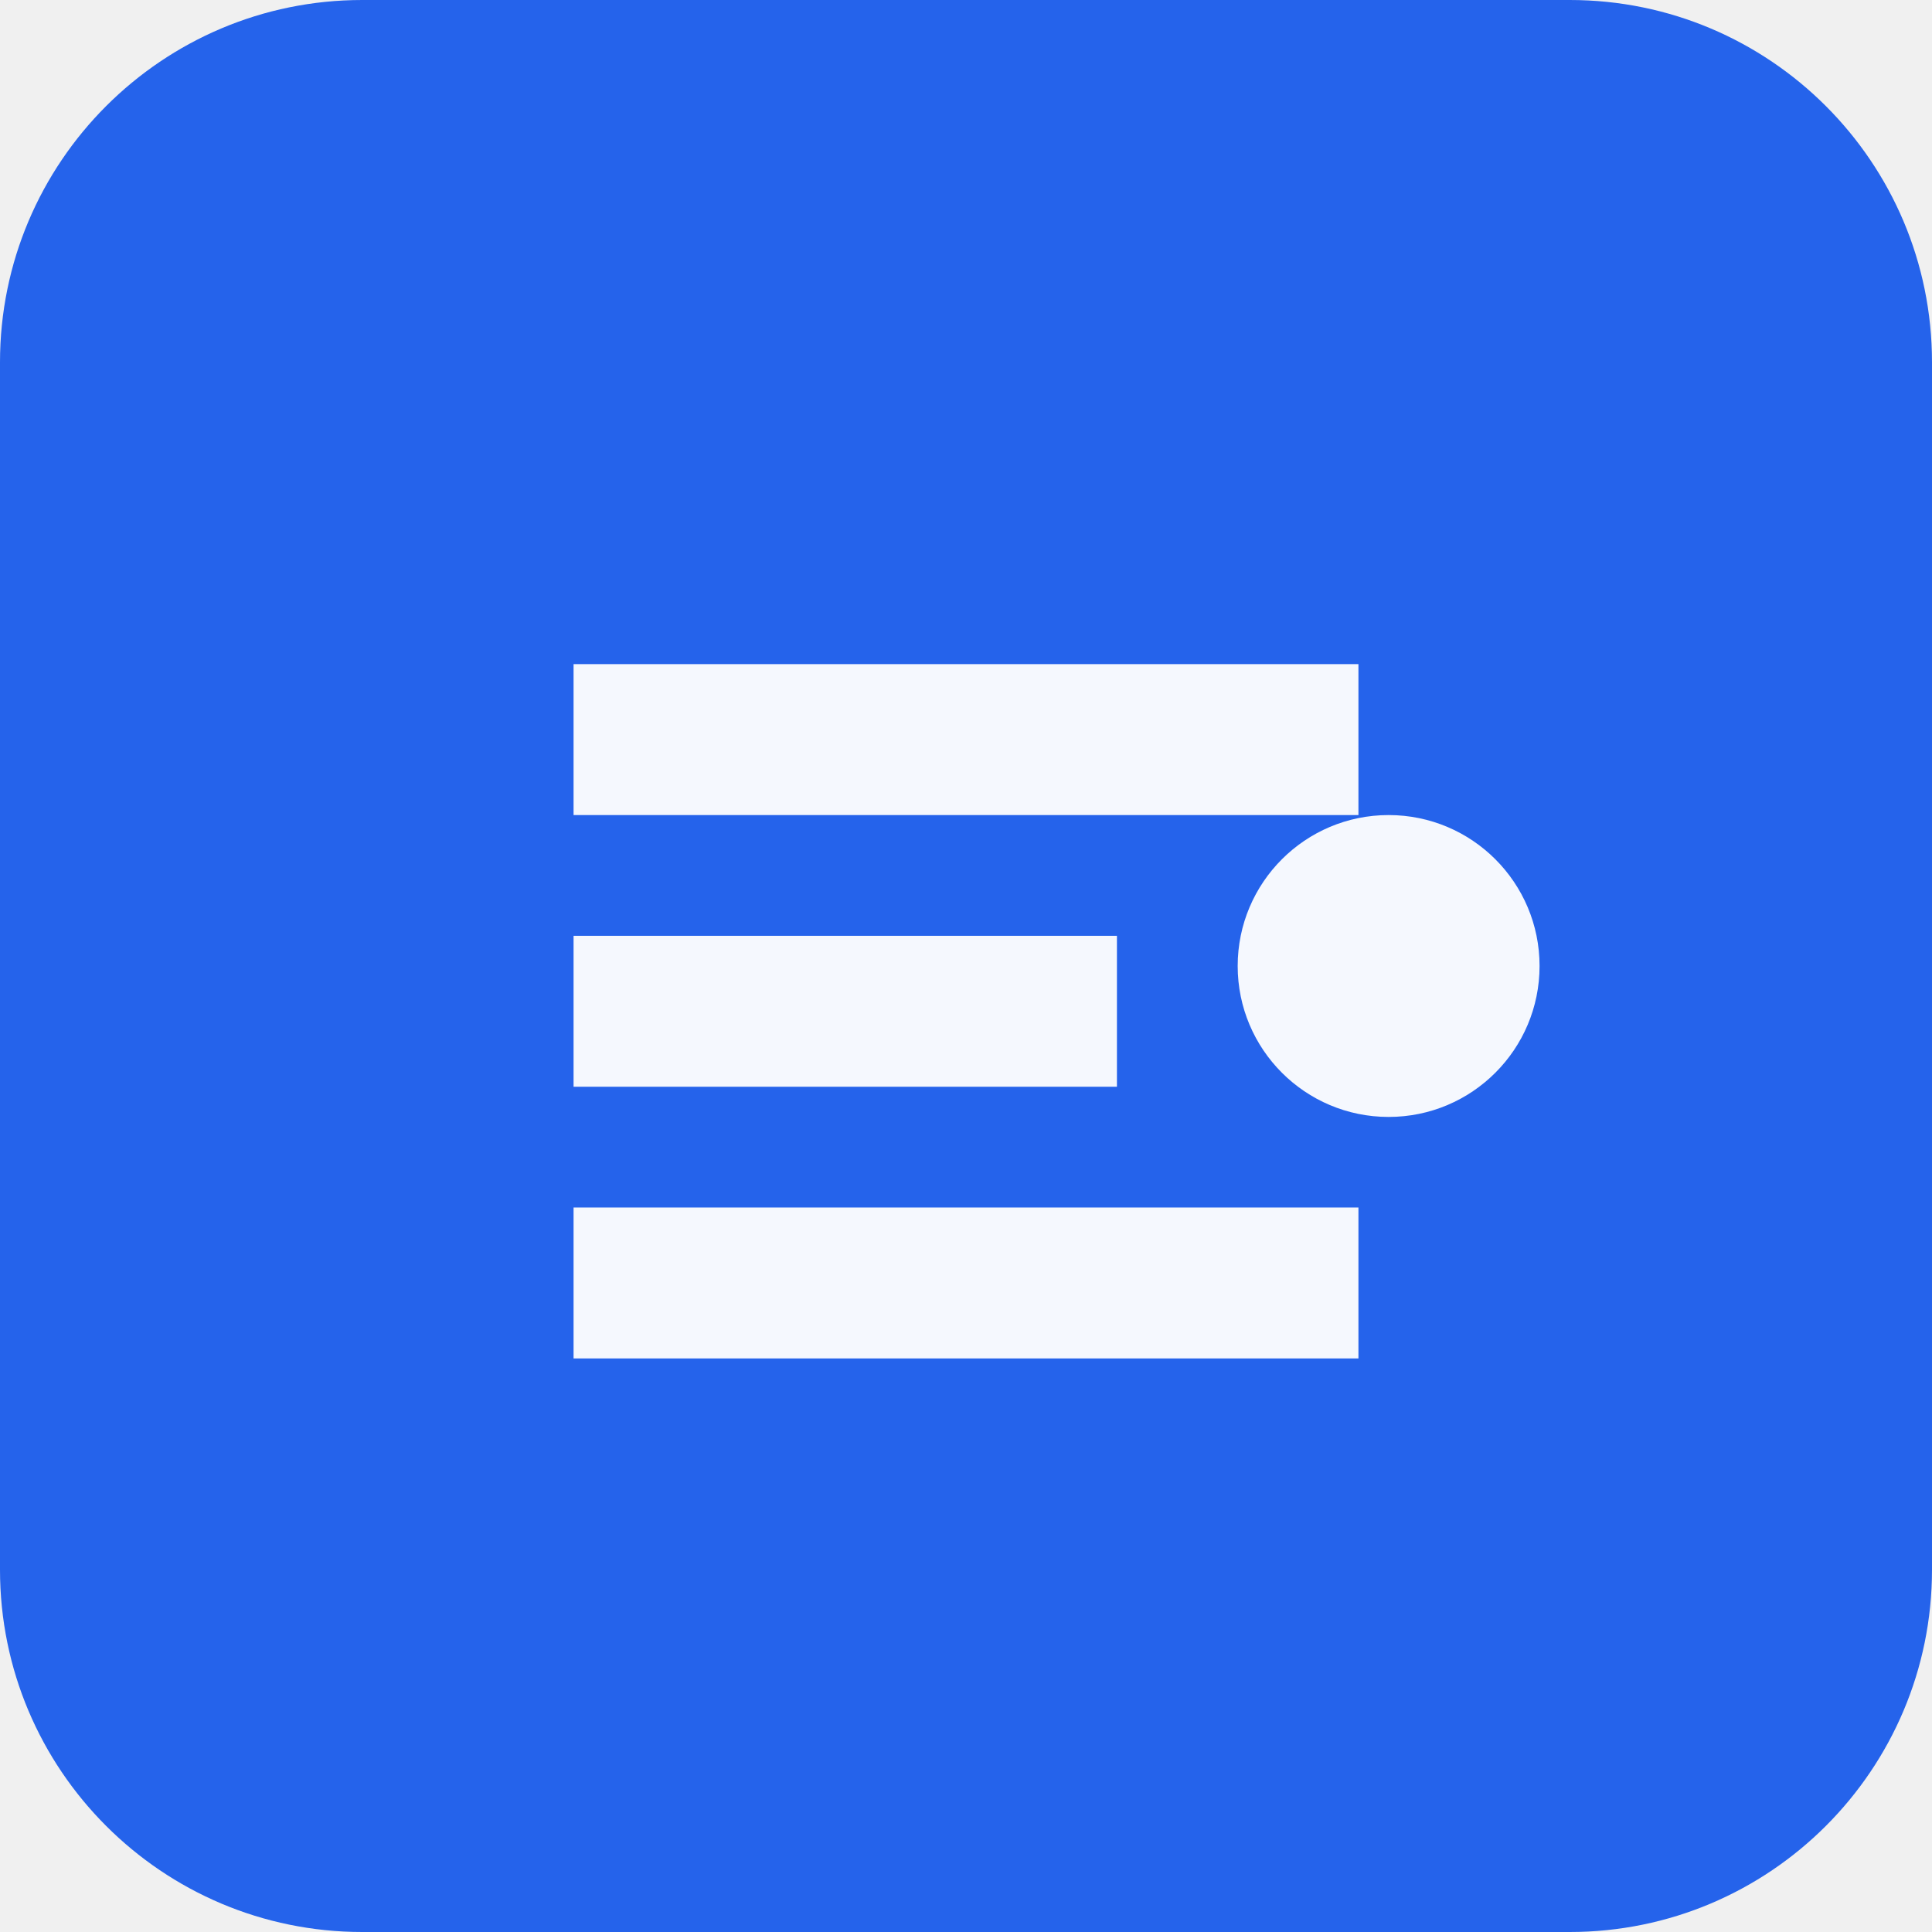
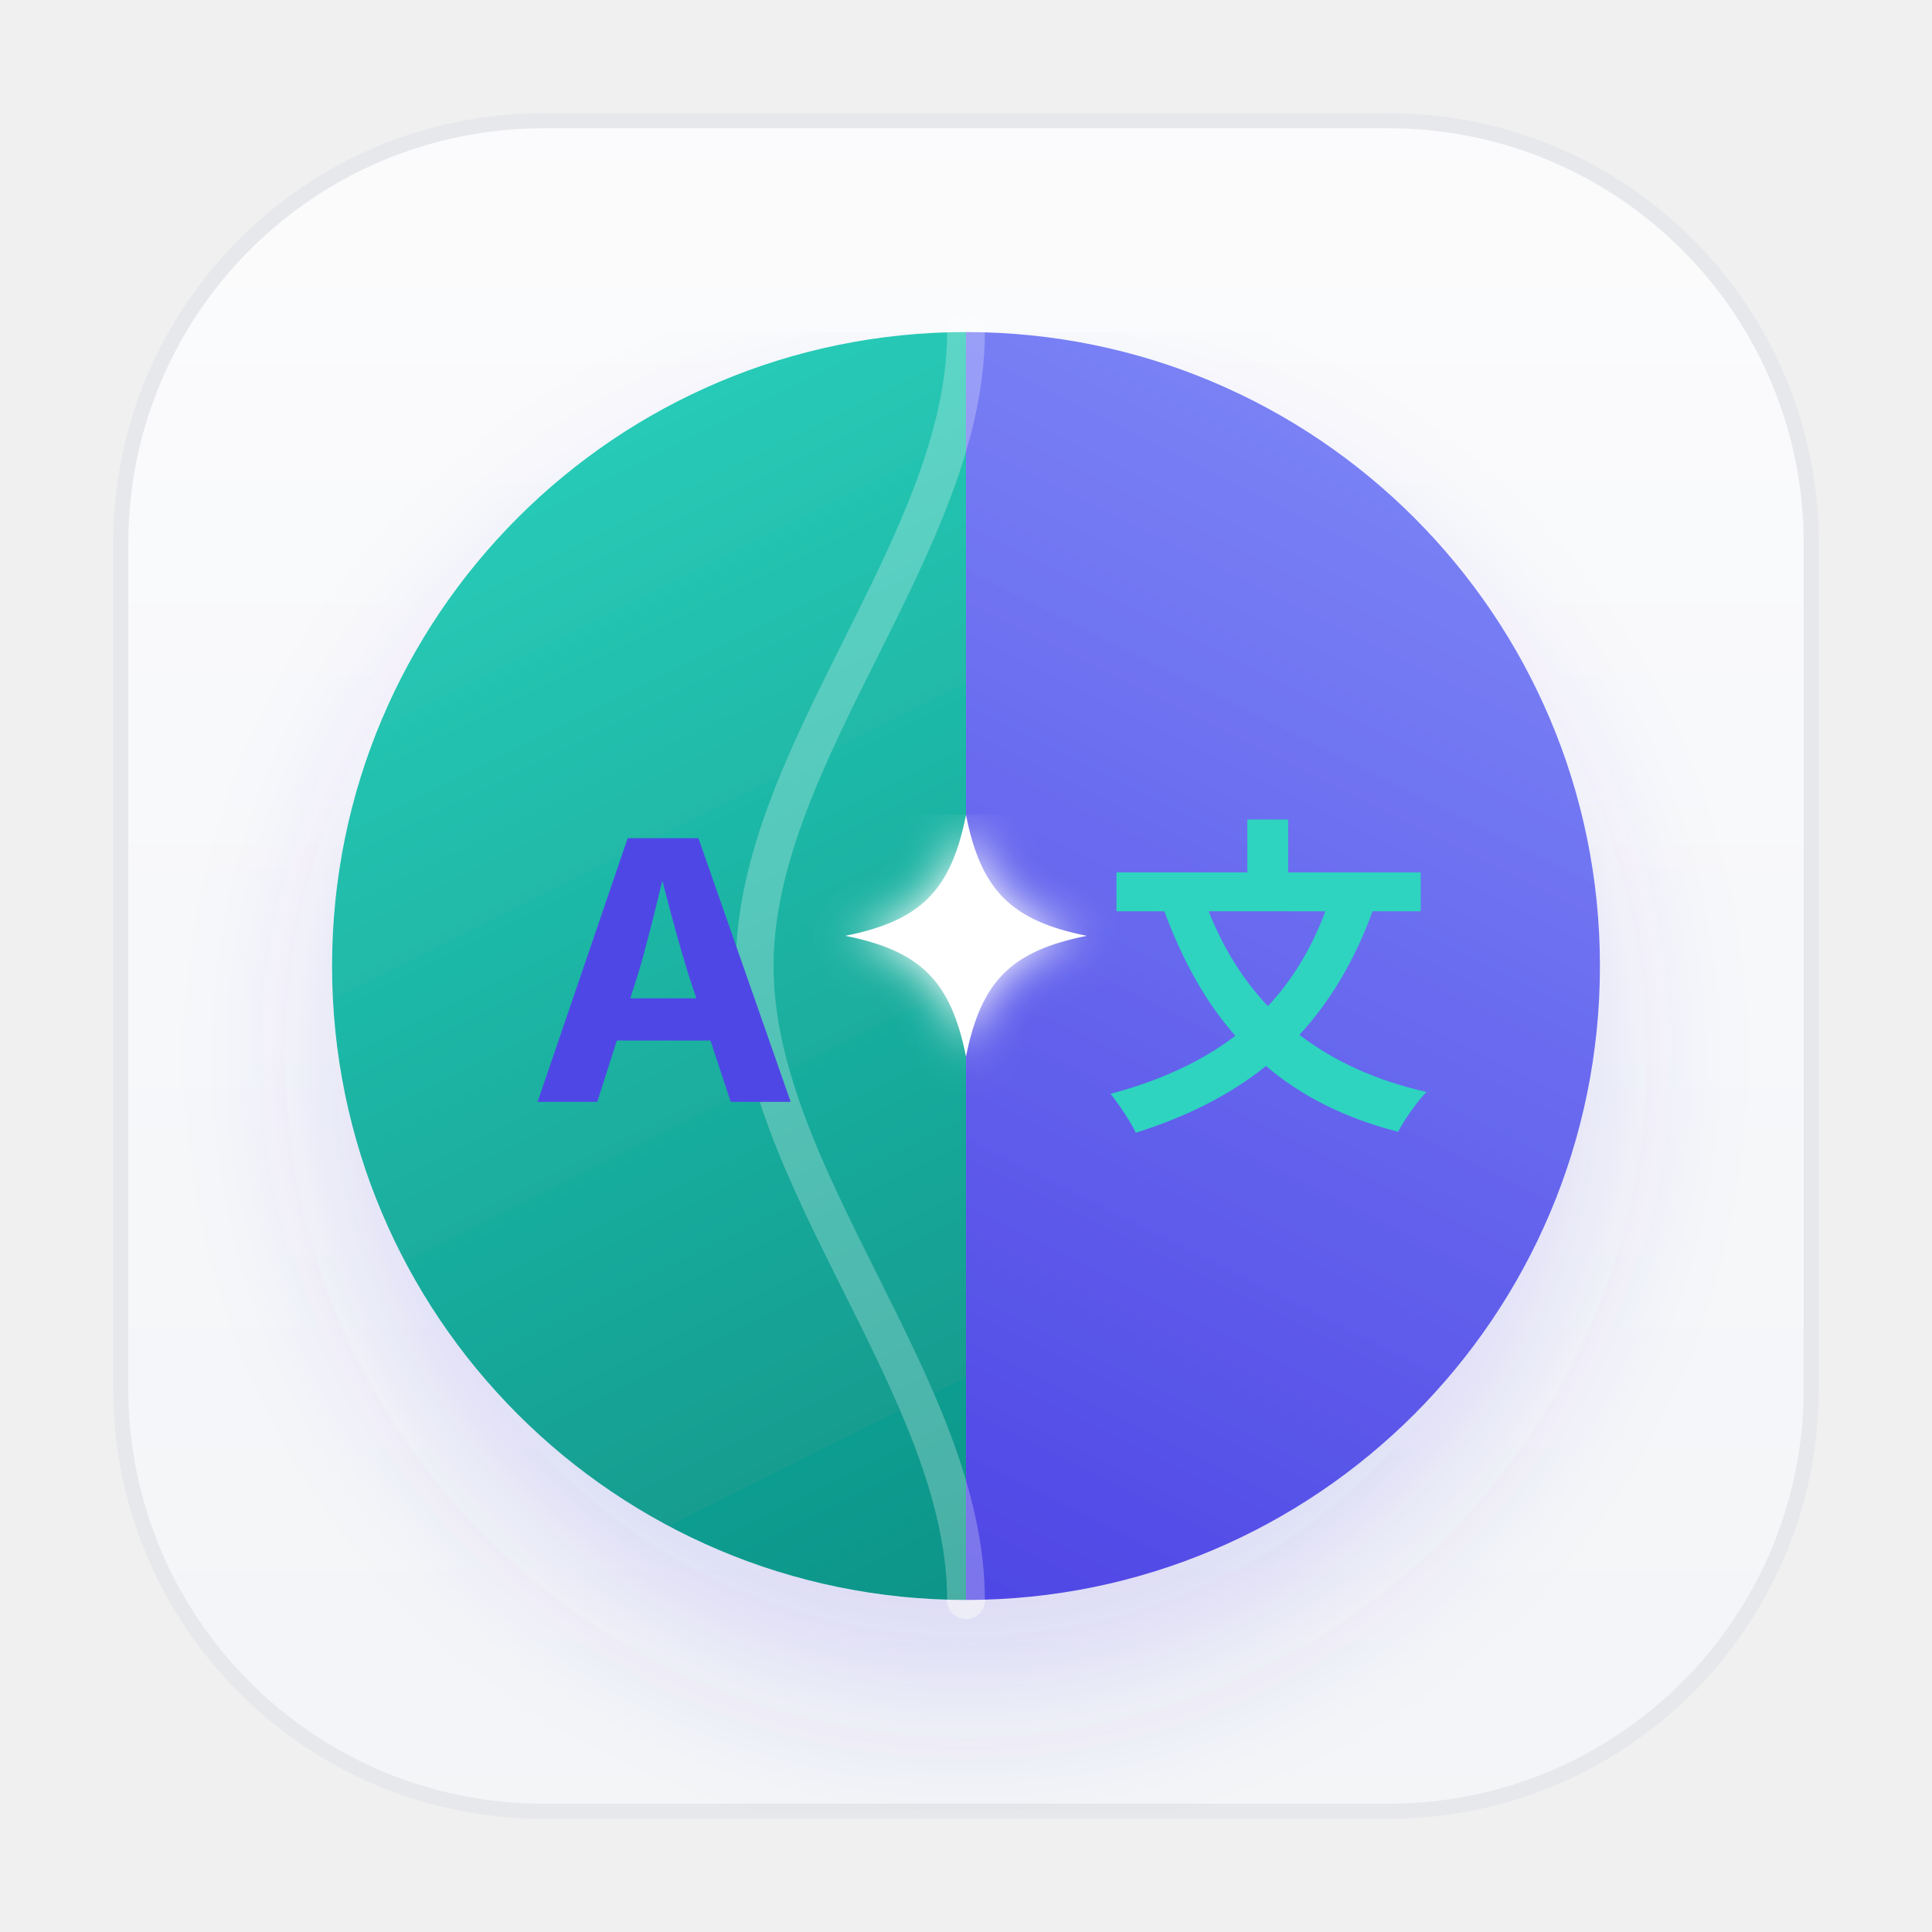
- <svg xmlns="http://www.w3.org/2000/svg" width="128" height="128" viewBox="0 0 128 128">
-   <rect width="128" height="128" rx="24" fill="#2563eb" />
-   <path d="M38 44h52v10H38zM38 62h36v10H38zM38 80h52v10H38z" fill="#ffffff" opacity="0.95" />
-   <circle cx="92" cy="64" r="10" fill="#ffffff" opacity="0.95" />
+ <svg xmlns="http://www.w3.org/2000/svg" width="128" height="128" viewBox="0 0 128 128" fill="none">
+   <defs>
+     <linearGradient id="bgGradient" x1="64" y1="0" x2="64" y2="128" gradientUnits="userSpaceOnUse">
+       <stop offset="0" stop-color="#FCFCFD" />
+       <stop offset="1" stop-color="#F2F4F7" />
+     </linearGradient>
+     <linearGradient id="tealGrad" x1="22" y1="22" x2="64" y2="106" gradientUnits="userSpaceOnUse">
+       <stop offset="0" stop-color="#2DD4BF" />
+       <stop offset="1" stop-color="#0D9488" />
+     </linearGradient>
+     <linearGradient id="indigoGrad" x1="106" y1="22" x2="64" y2="106" gradientUnits="userSpaceOnUse">
+       <stop offset="0" stop-color="#818CF8" />
+       <stop offset="1" stop-color="#4F46E5" />
+     </linearGradient>
+     <filter id="centerShadow" x="12" y="16" width="104" height="104" filterUnits="userSpaceOnUse">
+       <feDropShadow dx="0" dy="6" stdDeviation="5" flood-color="#4F46E5" flood-opacity="0.15" />
+     </filter>
+     <filter id="glow" x="54" y="54" width="20" height="20" filterUnits="userSpaceOnUse">
+       <feGaussianBlur stdDeviation="1.5" result="blur" />
+       <feComposite in="SourceGraphic" in2="blur" operator="over" />
+     </filter>
+   </defs>
+   <rect x="8" y="8" width="112" height="112" rx="28" fill="url(#bgGradient)" />
+   <rect x="8" y="8" width="112" height="112" rx="28" stroke="#E6E8EB" stroke-width="1" />
+   <g filter="url(#centerShadow)">
+     <path d="M64 22 C40.804 22 22 40.804 22 64 C22 87.196 40.804 106 64 106 V64 H64 L64 22 Z" fill="url(#tealGrad)" />
+     <path d="M64 22 C87.196 22 106 40.804 106 64 C106 87.196 87.196 106 64 106 V64 H64 L64 22 Z" fill="url(#indigoGrad)" />
+     <path d="M64 22 C64 36 50 50 50 64 C50 78 64 92 64 106" stroke="white" stroke-opacity="0.25" stroke-width="2.5" stroke-linecap="round" />
+     <text x="44" y="73" fill="#4F46E5" font-family="system-ui, -apple-system, sans-serif" font-size="24" font-weight="bold" text-anchor="middle">A</text>
+     <text x="84" y="73" fill="#2DD4BF" font-family="system-ui, -apple-system, sans-serif" font-size="22" font-weight="bold" text-anchor="middle">文</text>
+   </g>
+   <g filter="url(#glow)">
+     <path d="M64 54 C65 59 67 61 72 62 C67 63 65 65 64 70 C63 65 61 63 56 62 C61 61 63 59 64 54 Z" fill="white" />
+   </g>
</svg>
